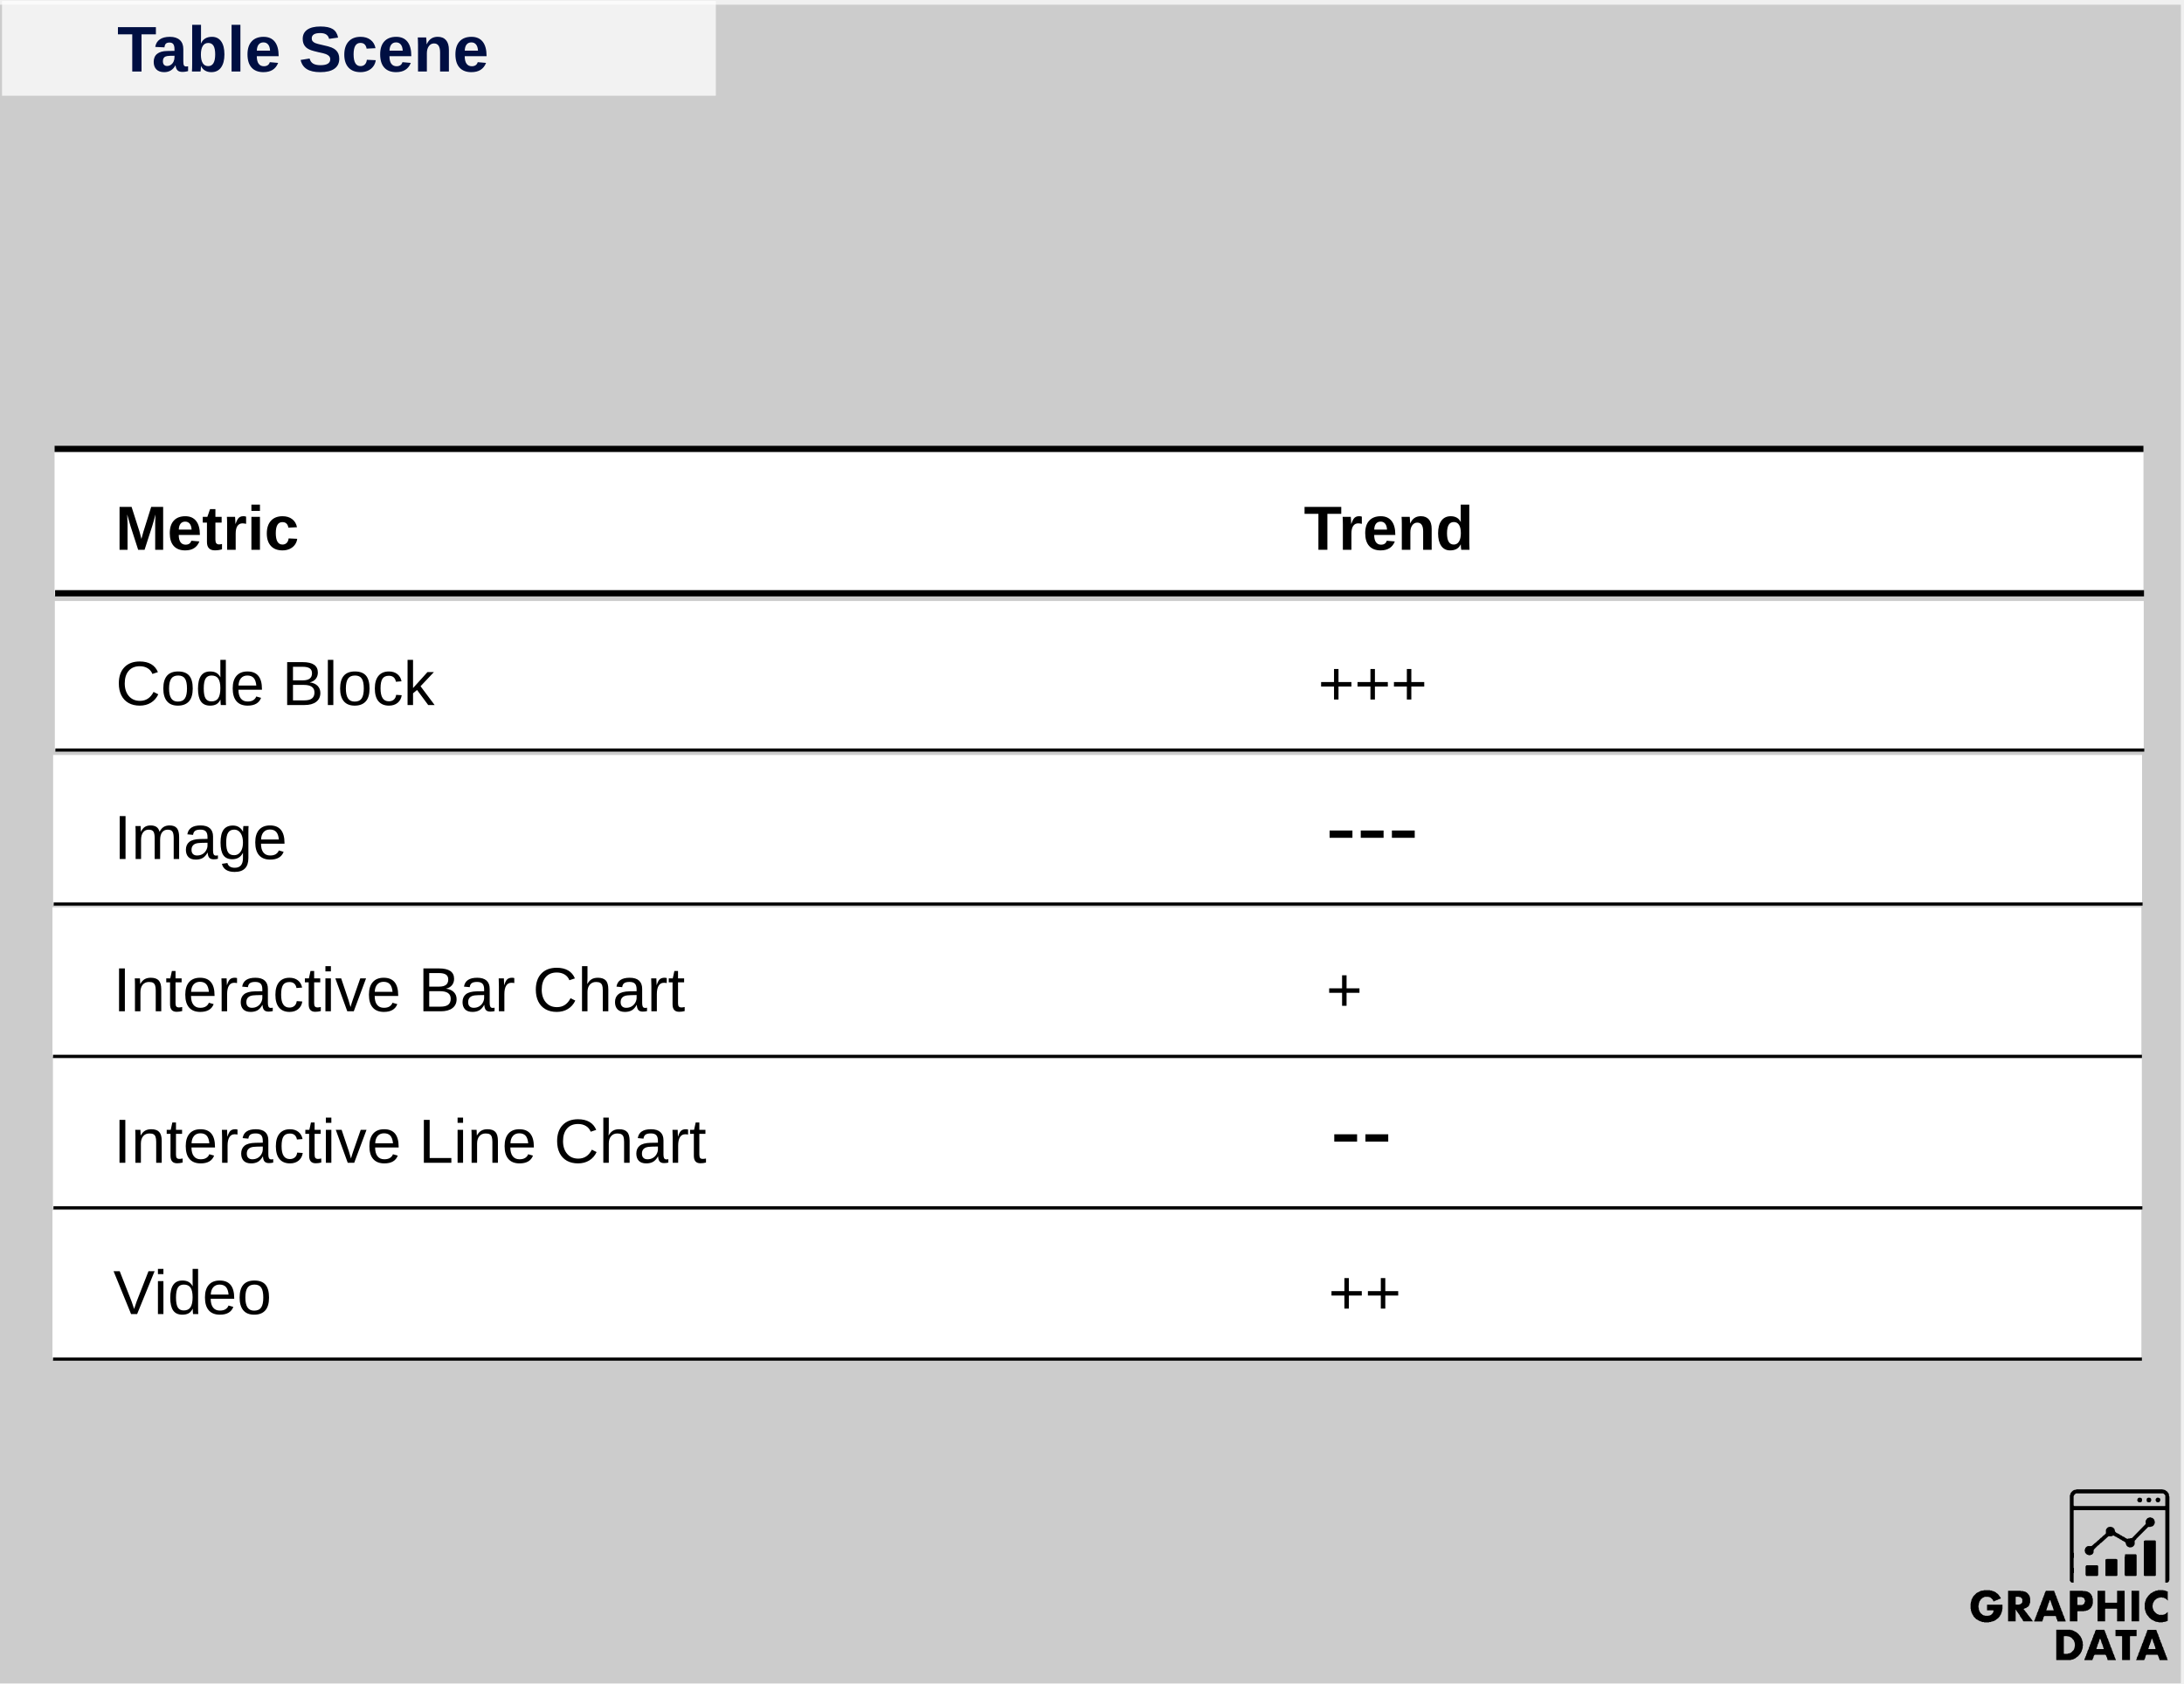
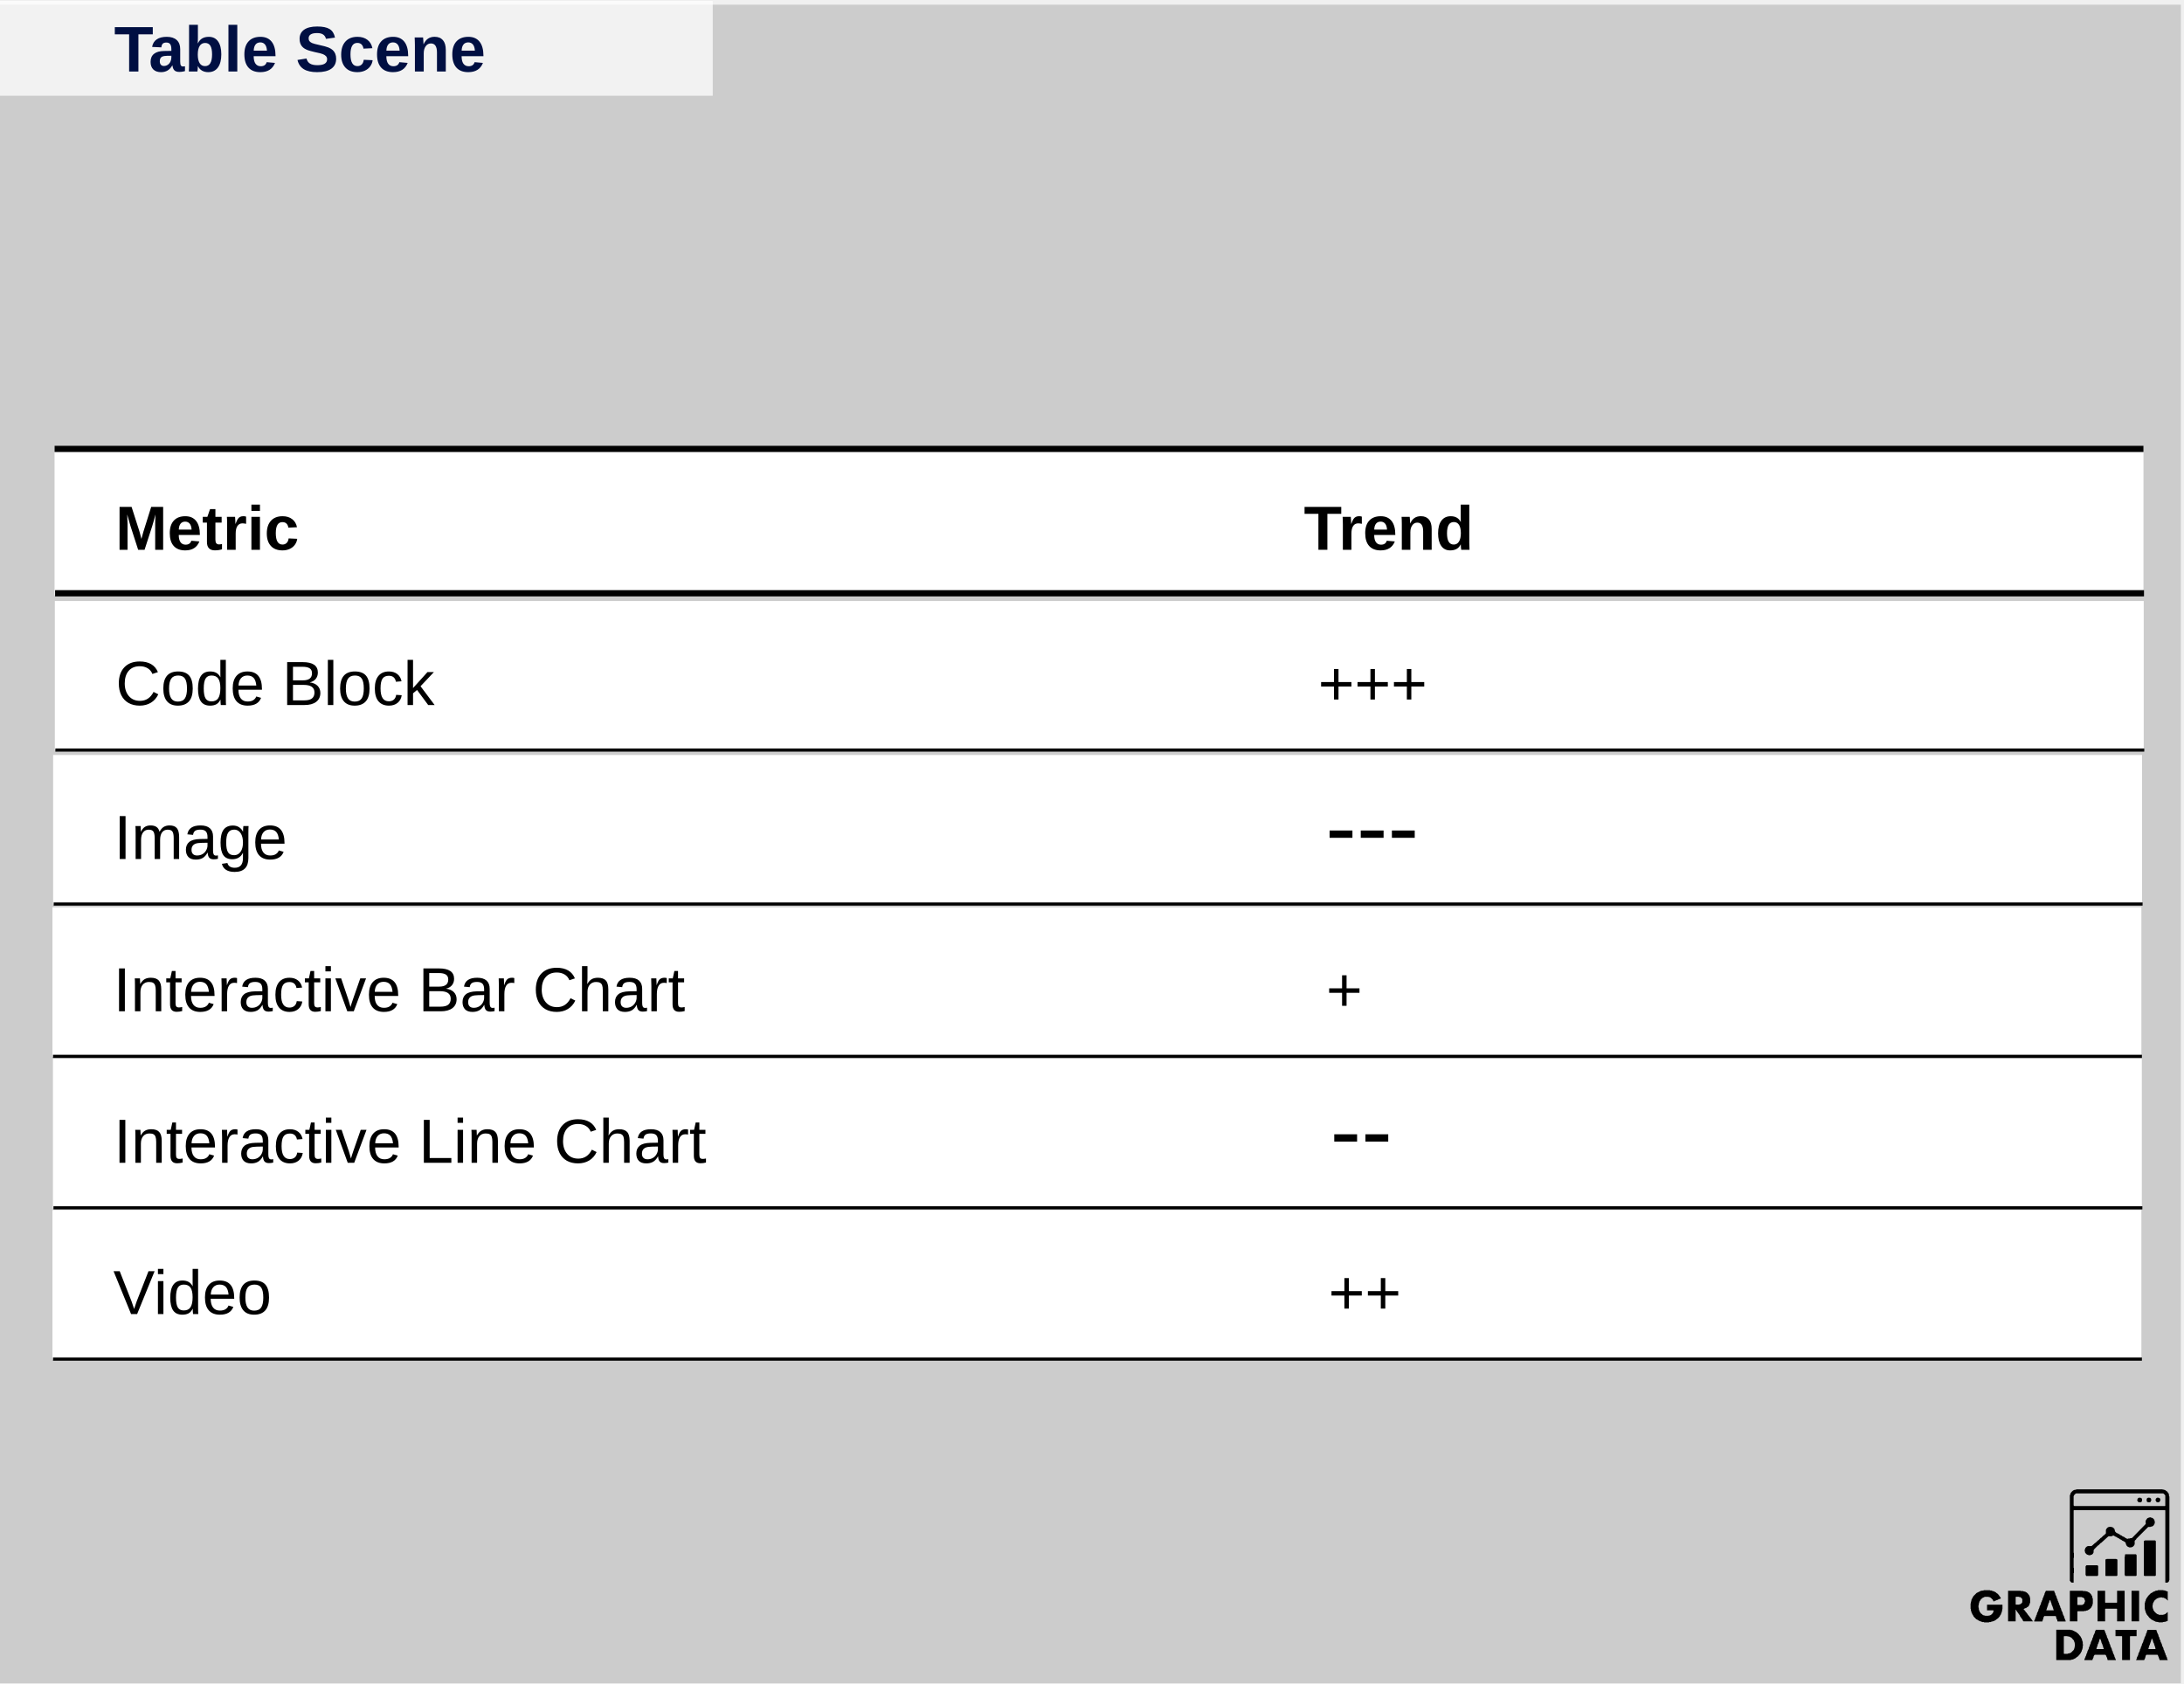
- <svg xmlns="http://www.w3.org/2000/svg" viewBox="0 0 1401 1080">
-   <defs>
-     <style>
+ <svg xmlns="http://www.w3.org/2000/svg" viewBox="0 0 1401 1080" version="1.1" id="svg22">
+   <defs id="defs1">
+     <style id="style1">
      .cls-1 {
        font-size: 60px;
      }

      .cls-2 {
        fill: #000f42;
        font-size: 41.37px;
      }

      .cls-2, .cls-3 {
        isolation: isolate;
      }

      .cls-2, .cls-4 {
        font-family: Arial-BoldMT, Arial;
        font-weight: 700;
      }

      .cls-5 {
        font-size: 21px;
      }

      .cls-6, .cls-3 {
        fill: #fff;
      }

      .cls-7 {
        letter-spacing: -.07em;
      }

      .cls-8 {
        letter-spacing: -.06em;
      }

      .cls-9, .cls-10 {
        font-family: ArialMT, Arial;
      }

      .cls-3 {
        opacity: .75;
      }

      .cls-11 {
        letter-spacing: -.02em;
      }

      .cls-12 {
        font-size: 36px;
      }

      .cls-13, .cls-4, .cls-10 {
        font-size: 40px;
      }

      .cls-14 {
        fill: #ccc;
      }

      .cls-15 {
        fill-rule: evenodd;
      }
    </style>
  </defs>
  <g id="Layer_6" data-name="Layer 6">
-     <rect class="cls-14" y="3" width="1399" height="1077" />
+     <rect class="cls-14" y="3" width="1399" height="1077" id="rect1" />
  </g>
  <g id="background">
    <g id="logo">
      <path id="path1" class="cls-15" d="M1377.67,1045.7l-.41.81-.2,1.01-.41.61-.2,1.01-.81,1.62-.2,1.01-.41.61-.2,1.01-.81,1.62-.2,1.01-.41.61-.2,1.01-.41.61-.2,1.01-.81,1.62-.2,1.01-.81,1.62-.2,1.01-.41.61h5.26l.61-1.22.41-1.62.41-.61h7.08l.41.41v.41l.41.61v.41l.2.2v.41l.2.2.2.81h5.26l-.41-.81-.2-1.01-.41-.61v-.41l-.41-.61-.2-1.01-.41-.61-.2-1.01-.41-.61-.2-1.01-.81-1.62-.2-1.01-.81-1.62v-.41l-.61-1.22-.2-1.01-.41-.61-.2-1.01-.81-1.62v-.41l-.2-.2-.2-.81-.2-.2h-5.46.03,0ZM1380.51,1051.35l.2.2v.41l.2.2.41,1.62.41.61v.41l.2.2v.41l.2.2v.41l.2.2.41,1.62-.2.2h-4.24l-.2-.41.2-.2.41-1.62.41-.61v-.41l.2-.2v-.41l.2-.2v-.41l.2-.2.41-1.62.41-.41h-.02Z" />
      <path id="path2-6" class="cls-15" d="M1357.06,1045.7v4.04h4.04l.2.2v15.16h5.05v-15.16l.2-.2h4.04v-4.04h-13.54Z" />
      <path id="path3-1" class="cls-15" d="M1344.33,1045.7v.41l-.41.61-.2,1.01-.81,1.62-.2,1.01-.41.61-.2,1.01-.81,1.62-.2,1.01-.41.61-.2,1.01-.41.61-.2,1.01-.81,1.62-.2,1.01-.41.61-.2,1.01-.41.61v.41l-.41.61v.41l-.2.2-.2.81h5.26v-.41l.61-1.22.2-1.01.61-.81h6.88l.61.81v.41l.41.61.41,1.62h5.26v-.41l-.41-.61v-.41l-.41-.61-.2-1.01-.81-1.62-.2-1.01-.41-.61-.2-1.01-.81-1.62-.2-1.01-.41-.61-.2-1.01-.41-.61-.2-1.01-.81-1.62-.2-1.01-.41-.61v-.41l-.61-1.22v-.41l-.41-.61v-.41h-5.66.03,0ZM1347.15,1051.35l.41.61v.41l.2.2.41,1.62.41.61v.41l.2.2v.41l.2.2v.41l.2.2v.41l.41.81-.2.2h-4.44l-.2-.2.2-.2v-.41l.2-.2v-.41l.2-.2.41-1.62.41-.61v-.41l.2-.2.41-1.62.41-.61h-.02Z" />
      <path id="path4-1" class="cls-15" d="M1319.06,1045.7v19.4h9.3l.2-.2,1.22-.2,1.62-.81,1.22-1.01h.2l1.62-1.83,1.01-1.83v-.41l.41-.81v-.61l.2-.2v-1.42l.2-.2v-.41l-.2-.2v-1.62l-.2-.2-.41-1.62-1.01-1.83-.81-.81v-.2l-1.62-1.42-2.82-1.42h-.81l-.2-.2h-9.09v.07h-.02ZM1324.12,1049.74h2.03l.2.2h.81l1.62.81,1.62,1.83.2.81.2.2v.61l.2.2v2.03l-.2.2v.61l-.2.2v.41l-.41.81-1.62,1.62-.81.41h-.41l-.2.2h-.61l-.2.2h-2.23l-.2-.2v-10.92l.2-.2v-.03h0Z" />
      <path id="path5-5" class="cls-15" d="M1367.36,1020.64v19.6h4.85v-19.6h-4.85Z" />
      <path id="path6-6" class="cls-15" d="M1345.55,1020.64v19.6h4.85v-7.88l.2-.2h7.27l.2.2v7.88h4.85v-19.6h-4.85v7.47l-.2.2h-7.27l-.2-.2v-7.47h-4.85Z" />
      <path id="path7" class="cls-15" d="M1327.77,1020.64v19.6h4.85v-6.27l.2-.2h4.04l.2-.2h1.01l.2-.2,1.01-.2.81-.61h.2l1.22-1.22.81-1.62v-.61l.2-.2v-3.23l-.2-.2-.2-1.22-.81-1.42-1.01-1.01-1.62-.81h-.61l-.2-.2h-1.62l-.2-.2h-8.28v.03h0ZM1332.62,1024.88l.2-.2h2.62l.2.2.81.2.61.61.2.81.2.2v1.01l-.2.2-.2.81-.61.61-.81.41h-2.82l-.2-.2v-4.65h0v-.02Z" />
      <path id="path8" class="cls-15" d="M1312.41,1020.64l-.81,1.62-.2,1.01-.41.61v.41l-.61,1.22-.2,1.01-.41.61v.41l-.41.61-.2,1.01-.81,1.62-.2,1.01-.41.61-.2,1.01-.81,1.62-.2,1.01-.41.61v.41l-.61,1.22v.41l-.61,1.22v.41h5.26v-.41l.2-.2v-.41l.2-.2.41-1.62.41-.61h7.27l.2.2.41,1.62.41.61.2,1.01h5.26l-.2-.81-.2-.2v-.41l-.41-.61-.2-1.01-.81-1.62-.2-1.01-.81-1.62-.2-1.01-.41-.61-.2-1.01-.41-.61-.2-1.01-.41-.61v-.41l-.41-.61-.2-1.01-.41-.61-.2-1.01-.81-1.62v-.41l-.61-1.22v-.41l-.2-.2h-5.26.05,0ZM1315.03,1026.5l.41.61v.41l.2.2v.41l.2.2.41,1.62.41.61v.41l.2.2v.41l.2.2v.41l.41.81-.2.2h-4.44l-.2-.2.41-.81v-.41l.2-.2v-.41l.2-.2v-.41l.2-.2.41-1.62.41-.61.2-1.01.41-.61h-.02Z" />
      <path id="path9" class="cls-15" d="M1288.15,1020.64v19.6h4.85v-7.27l.2-.2.41.81,2.03,2.82.2.61,1.62,2.23.2.61.41.41h6.07l-.81-1.01v-.2l-.61-.61v-.2l-.61-.61v-.2l-.81-.81v-.2l-.61-.61v-.2l-.61-.61v-.2l-.81-.81v-.2l-1.22-1.42,1.22-.61h.41l.41-.41.81-.41.81-1.01.2-.81.2-.2v-.41l.2-.2v-3.03l-.2-.2v-.61l-.61-1.22-.61-.61v-.2l-1.01-.81-.81-.41-1.01-.2-.2-.2h-1.42l-.2-.2h-8.08v.03h0ZM1293.21,1024.47h1.83l.2.2h.61l.41.2.81.81.2.41v1.83l-.2.41-.81.81-.81.2-.2.2h-2.03l-.2-.2v-4.65l.2-.2h0v-.02Z" />
      <path id="path10" class="cls-15" d="M1384.35,1020.23l-.2.2-1.42.2-.61.41-.81.2-.41.41-1.22.61-1.83,1.83v.2l-.81,1.01-.61,1.22v.41l-.41.81v.61l-.2.2v3.84l.2.2v.61l.2.2.2,1.01.81,1.62,1.22,1.42v.2l1.62,1.42,2.82,1.42,1.62.2.2.2h2.62l.2-.2,1.62-.2.2-.2h.41l.81-.41v-5.66l-1.42,1.22-.81.41h-.41l-.2.2h-2.82l-.61-.41h-.41l-.41-.41h-.2l-1.42-1.42v-.2l-.41-.41-.2-.81-.2-.2v-.61l-.2-.2v-1.62l.2-.2v-.81l1.01-1.83,1.42-1.22.81-.41h.41l.2-.2h.61l.2-.2h1.22l.2.2h.81l1.62.81,1.01,1.01.2-.41-.2-.2v-5.26h-.41l-.2-.2h-.41l-.81-.41h-.81l-.2-.2h-3.43v-.02Z" />
      <path id="path11" class="cls-15" d="M1270.76,1020.64l-2.82,1.42-2.03,2.03-1.22,2.23-.2,1.22-.2.2v.81l-.2.2v3.43l.2.2v1.01l.2.2.2,1.01.41.61v.41l.41.41.61,1.22,1.62,1.62,1.22.61.41.41h.41l.61.41h.41l.81.41h1.01l.2.2h3.03l.2-.2h1.01l.2-.2,1.62-.41,1.22-.61,1.22-1.01h.2l1.42-1.62.2-.61.41-.41.2-.81.2-.2v-.41l.2-.2v-.41l.2-.2v-1.01l.2-.2v-2.82h-9.9v3.63h4.04l.2.41-.2.2v.41l-.41.81-1.01,1.01-.81.41h-.61l-.2.2h-2.23l-.2-.2h-.61l-.81-.41-.61-.61h-.2l-.81-1.01-.61-1.22v-.41l-.2-.2v-1.01l-.2-.2v-1.42l.2-.2v-1.01l.2-.2.2-1.01.61-.81v-.2l1.22-1.22,1.62-.81h2.42l.2.2h.41l.81.41,1.22,1.22.61,1.22,1.01-.61h.41l.61-.41h.41l1.01-.61h.41l.81-.41-.41-.81-.81-1.01v-.2l-1.22-1.22h-.2l-.61-.61-1.62-.81h-.41l-.81-.41h-.81l-.2-.2h-3.84l-.2.2-1.62.2h0l-.02.02Z" />
      <path id="path12" class="cls-15" d="M1338.06,1004.67l-.2.41v5.26l.41.81h7.27l.41-.61v-5.66l-.2-.41-.41-.2h-6.88l-.41.41s.02,0,.02,0Z" />
      <path id="path13" class="cls-15" d="M1350.8,1000.43l-.2.2v10.31l.2.2h7.08l.41-.41v-10.11l-.81-.41h-6.07l-.2.2s-.41,0-.41,0Z" />
      <path id="path14" class="cls-15" d="M1363.53,997.2l-.41.2v1.22l-.2.2v11.53l.2.2v.41l.2.2h6.88l.41-.41v-12.93l-.41-.61h-6.68v-.02Z" />
      <path id="path15" class="cls-15" d="M1376.05,988.31l-.81.41v22.02l.41.41h6.88l.41-.41v-21.82l-.2-.41-.41-.2h-6.27Z" />
      <path id="path16" class="cls-15" d="M1382.12,975.57l-.41-.81-.61-.61-.81-.41h-.41l-.2-.2h-.81l-.2.2h-.41l-.81.41-1.01,1.42v.81l-.2.2.2.2v1.01l-8.69,8.89-.41.2h-.81l-.2.2h-1.01l-.2.2h-.61l-1.22-.61-.41-.41-1.42-.61-.41-.41-1.01-.41-.41-.41-2.03-1.01-.81-.81-.41-1.62-1.01-1.01-.81-.2-.2-.2h-1.22l-.2.2h-.41l-.41.2-.81.81-.41.81v2.23l-1.22,1.22h-.2l-1.62,1.62h-.2l-1.62,1.62h-.2l-1.62,1.62h-.2l-2.03,1.83-.41.2h-2.23l-.81.41-.81.81-.2.81-.2.2v1.22l.2.2v.41l.2.41,1.01,1.01.81.2.2.2h1.22l.2-.2.81-.2.61-.61.41-.81v-1.42l.41-.41v-.2l2.42-2.42h.2l1.62-1.62h.2l4.44-4.04.41-.2h1.83l.81-.41h.81l.41.41,1.42.61.41.41,1.01.41.41.41,1.01.41.41.41,1.62.81.81.81v.61l.61,1.22.41.41,1.22.61h1.22l.2-.2h.41l.41-.2.81-.81.41-.81v-2.23l1.01-1.01v-.2l7.67-7.67h1.42l.2-.2h.61l.81-.41.61-.61v-.2l.41-.41v-.61l.2-.2v-.81l-.2-.2v-.41s.03-.03.03-.03Z" />
      <path id="path17" class="cls-15" d="M1383.54,961.01l-.61.61-.2,1.01.61,1.01.41.2h1.22l.81-1.01v-1.01l-.2-.41-.61-.41h-.41l-.2-.2-.81.2Z" />
      <path id="path18" class="cls-15" d="M1377.67,961.01l-.61.61v1.42l.2.41.61.41h1.22l.41-.2.61-1.22-.2-.2v-.61l-.61-.61h-.41l-.2-.2-1.01.2Z" />
      <path id="path19" class="cls-15" d="M1371.81,961.01l-.61.61v.41l-.2.2v.41l.41.81.61.41h1.22l.41-.2.41-.61v-1.42l-.61-.61h-.61l-.2-.2-.81.2Z" />
      <path id="path20" class="cls-15" d="M1328.97,956.98v.2l-.61.61-.2.81-.2.2v.41l-.2.2v54.77l.81,1.01.41.2h1.22v-6.07l.2-.2v-3.03l-.2-.2v-6.27l.2-.2v-3.03l-.2-.2v-27.07l.2-.2h58.41l.2.2v46.27h1.42l.81-.61.2-.81.2-.2v-53.57l-.2-.2-.2-1.62-1.22-1.62h-.2l-1.01-.81h-.41l-.2-.2h-.81l-.2-.2h-55.18l-.2.2-1.22.2-.81.41-.61.61h-.2l.02.02ZM1330.18,960l.41-.81.81-.81.41-.2h55.77l.41.2.81.81.2.41v6.47l-.2.2h-58.2l-.41-.41v-5.86h0Z" />
    </g>
-     <g id="title">
-       <rect id="title-text-background" class="cls-3" x="1.3" y=".58" width="457.9" height="60.84" />
-       <text id="title-text" class="cls-2" transform="translate(75.18 45.89)">
-         <tspan class="cls-7" x="0" y="0">T</tspan>
-         <tspan x="22.2" y="0">able Scene</tspan>
+     <g id="title" transform="translate(-2)">
+       <rect id="title-text-background" class="cls-3" x="1.3" y="0.58" width="457.9" height="60.84" />
+       <text id="title-text" class="cls-2" transform="translate(75.18,45.89)">
+         <tspan class="cls-7" x="0" y="0" id="tspan1">T</tspan>
+         <tspan x="22.2" y="0" id="tspan2">able Scene</tspan>
      </text>
    </g>
    <g id="header">
-       <rect class="cls-6" x="35" y="286" width="1340" height="96" />
-       <rect x="35" y="286" width="1340" height="4" />
-       <rect x="35.34" y="378.64" width="1340" height="4" />
-       <text class="cls-4" transform="translate(74.02 352.74)">
-         <tspan x="0" y="0" xml:space="preserve">Metric                                                          </tspan>
-         <tspan class="cls-8" x="762.38" y="0">T</tspan>
-         <tspan x="784.61" y="0">rend</tspan>
+       <rect class="cls-6" x="35" y="286" width="1340" height="96" id="rect2" />
+       <rect x="35" y="286" width="1340" height="4" id="rect3" />
+       <rect x="35.34" y="378.64" width="1340" height="4" id="rect4" />
+       <text class="cls-4" transform="translate(74.02 352.74)" id="text6">
+         <tspan x="0" y="0" xml:space="preserve" id="tspan4">Metric                                                          </tspan>
+         <tspan class="cls-8" x="762.38" y="0" id="tspan5">T</tspan>
+         <tspan x="784.61" y="0" id="tspan6">rend</tspan>
      </text>
    </g>
  </g>
  <g id="icons">
    <g id="Code-Block">
-       <rect class="cls-6" x="35.17" y="385.6" width="1340" height="96" />
-       <rect x="35.51" y="480.23" width="1340" height="2" />
-       <text class="cls-10" transform="translate(74.19 452.34)">
-         <tspan x="0" y="0" xml:space="preserve">Code Block                                                   +++                                                   </tspan>
+       <rect class="cls-6" x="35.17" y="385.6" width="1340" height="96" id="rect6" />
+       <rect x="35.51" y="480.23" width="1340" height="2" id="rect7" />
+       <text class="cls-10" transform="translate(74.19 452.34)" id="text7">
+         <tspan x="0" y="0" xml:space="preserve" id="tspan7">Code Block                                                   +++                                                   </tspan>
      </text>
-       <text />
+       <text id="text8" />
    </g>
    <g id="Image">
-       <rect class="cls-6" x="34.09" y="484.38" width="1340" height="96" />
-       <rect x="34.43" y="579.02" width="1340" height="2" />
-       <text class="cls-9" transform="translate(73.11 551.13)">
-         <tspan class="cls-13" x="0" y="0" xml:space="preserve">Image                                    </tspan>
-         <tspan class="cls-12" x="511.25" y="0" xml:space="preserve">      </tspan>
-         <tspan class="cls-13" x="571.26" y="0" xml:space="preserve">             </tspan>
-         <tspan class="cls-5" x="715.73" y="0"> </tspan>
-         <tspan class="cls-1" x="721.57" y="0" xml:space="preserve">  </tspan>
-         <tspan class="cls-13" x="754.91" y="0" xml:space="preserve">  </tspan>
-         <tspan class="cls-1" x="777.14" y="0">---</tspan>
+       <rect class="cls-6" x="34.09" y="484.38" width="1340" height="96" id="rect8" />
+       <rect x="34.43" y="579.02" width="1340" height="2" id="rect9" />
+       <text class="cls-9" transform="translate(73.11 551.13)" id="text15">
+         <tspan class="cls-13" x="0" y="0" xml:space="preserve" id="tspan9">Image                                    </tspan>
+         <tspan class="cls-12" x="511.25" y="0" xml:space="preserve" id="tspan10">      </tspan>
+         <tspan class="cls-13" x="571.26" y="0" xml:space="preserve" id="tspan11">             </tspan>
+         <tspan class="cls-5" x="715.73" y="0" id="tspan12" />
+         <tspan class="cls-1" x="721.57" y="0" xml:space="preserve" id="tspan13">  </tspan>
+         <tspan class="cls-13" x="754.91" y="0" xml:space="preserve" id="tspan14">  </tspan>
+         <tspan class="cls-1" x="777.14" y="0" id="tspan15">---</tspan>
      </text>
    </g>
    <g id="Interactive-Bar-Chart">
-       <rect class="cls-6" x="33.66" y="582.1" width="1340" height="96" />
-       <rect x="34" y="676.74" width="1340" height="2" />
-       <text class="cls-10" transform="translate(72.68 648.85)">
-         <tspan x="0" y="0" xml:space="preserve">Interactive Bar Chart                                     +                                                   </tspan>
+       <rect class="cls-6" x="33.66" y="582.1" width="1340" height="96" id="rect15" />
+       <rect x="34" y="676.74" width="1340" height="2" id="rect16" />
+       <text class="cls-10" transform="translate(72.68 648.85)" id="text16">
+         <tspan x="0" y="0" xml:space="preserve" id="tspan16">Interactive Bar Chart                                     +                                                   </tspan>
      </text>
-       <text />
+       <text id="text17" />
    </g>
    <g id="Interactive-Line-Chart">
-       <rect class="cls-6" x="33.95" y="679.3" width="1340" height="96" />
-       <rect x="34.29" y="773.94" width="1340" height="2" />
-       <text class="cls-9" transform="translate(72.97 746.04)">
-         <tspan class="cls-13" x="0" y="0" xml:space="preserve">Interactive Line Chart                                    </tspan>
-         <tspan class="cls-1" x="780.27" y="0">--</tspan>
-         <tspan class="cls-13" x="820.23" y="0" xml:space="preserve">                                                   </tspan>
+       <rect class="cls-6" x="33.95" y="679.3" width="1340" height="96" id="rect17" />
+       <rect x="34.29" y="773.94" width="1340" height="2" id="rect18" />
+       <text class="cls-9" transform="translate(72.97 746.04)" id="text20">
+         <tspan class="cls-13" x="0" y="0" xml:space="preserve" id="tspan18">Interactive Line Chart                                    </tspan>
+         <tspan class="cls-1" x="780.27" y="0" id="tspan19">--</tspan>
+         <tspan class="cls-13" x="820.23" y="0" xml:space="preserve" id="tspan20">                                                   </tspan>
      </text>
    </g>
    <g id="Video">
-       <rect class="cls-6" x="33.66" y="776.37" width="1340" height="96" />
-       <rect x="34" y="871" width="1340" height="2" />
-       <text class="cls-10" transform="translate(72.68 843.11)">
-         <tspan class="cls-11" x="0" y="0">V</tspan>
-         <tspan x="25.96" y="0" xml:space="preserve">ideo                                                             ++                                                   </tspan>
+       <rect class="cls-6" x="33.66" y="776.37" width="1340" height="96" id="rect20" />
+       <rect x="34" y="871" width="1340" height="2" id="rect21" />
+       <text class="cls-10" transform="translate(72.68 843.11)" id="text22">
+         <tspan class="cls-11" x="0" y="0" id="tspan21">V</tspan>
+         <tspan x="25.96" y="0" xml:space="preserve" id="tspan22">ideo                                                             ++                                                   </tspan>
      </text>
    </g>
  </g>
</svg>
